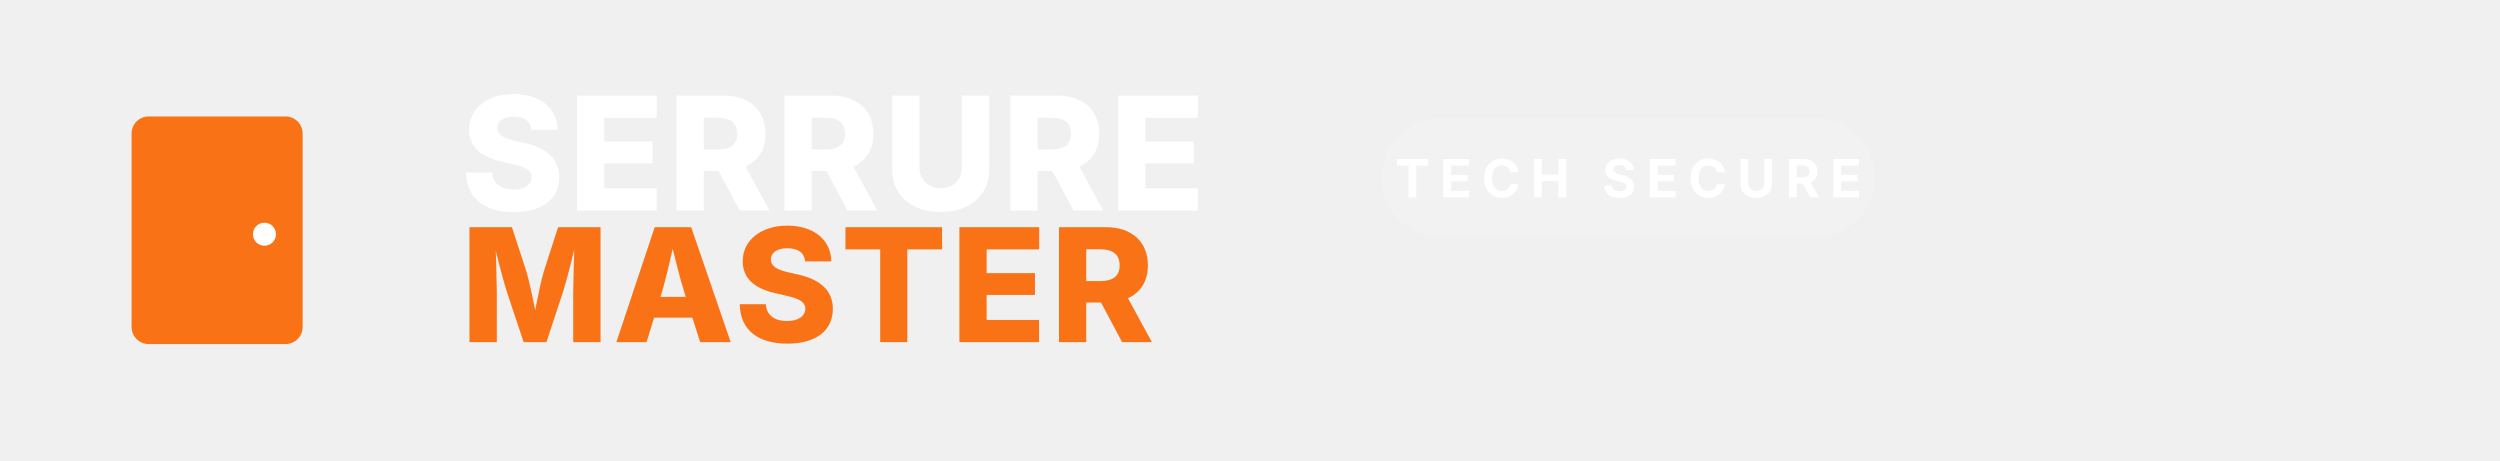
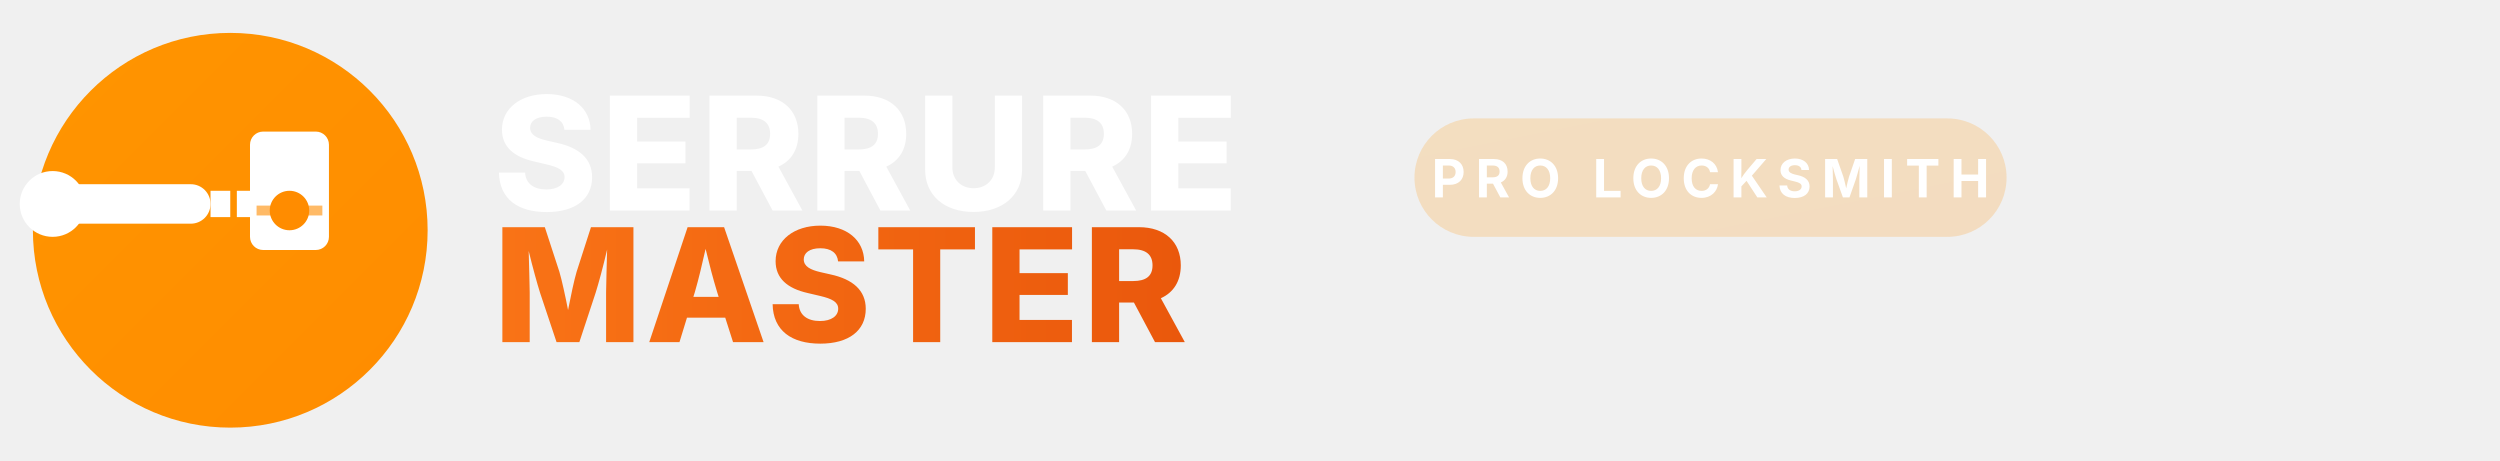
<svg xmlns="http://www.w3.org/2000/svg" viewBox="0 0 380 70">
  <defs>
-     <linearGradient id="cyber_blue" x1="0%" y1="0%" x2="100%" y2="100%">
-       <stop offset="0%" style="stop-color:#ffffff;stop-opacity:1" />
-       <stop offset="100%" style="stop-color:#f5f5f5;stop-opacity:1" />
+     <linearGradient id="orange_gradient" x1="0%" y1="0%" x2="100%" y2="100%">
+       <stop offset="0%" style="stop-color:#FF9500;stop-opacity:1" />
+       <stop offset="100%" style="stop-color:#FF8C00;stop-opacity:1" />
    </linearGradient>
-     <linearGradient id="orange_accent" x1="0%" y1="0%" x2="100%" y2="0%">
+     <linearGradient id="text_gradient" x1="0%" y1="0%" x2="100%" y2="0%">
      <stop offset="0%" style="stop-color:#F97316;stop-opacity:1" />
      <stop offset="100%" style="stop-color:#ea580c;stop-opacity:1" />
    </linearGradient>
  </defs>
-   <g transform="translate(5, 10)">
-     <g transform="translate(28, 25)">
-       <rect x="-13" y="-17.3" width="26" height="34.6" rx="2.6" fill="#F97316" />
-       <circle cx="7.2" cy="0.6" r="1.75" fill="#ffffff" />
-     </g>
+   <circle cx="35" cy="35" r="30" fill="url(#orange_gradient)" />
+   <g transform="translate(8, 28)">
+     <rect x="0" y="0" width="24" height="6" rx="3" fill="white" />
+     <circle cx="0" cy="3" r="5" fill="white" />
+     <rect x="24" y="1" width="3" height="4" fill="white" />
+     <rect x="28" y="1" width="2" height="4" fill="white" />
  </g>
-   <g transform="translate(70, 0)">
+   <g transform="translate(38, 20)">
+     <rect x="0" y="0" width="12" height="18" rx="2" fill="white" />
+     <circle cx="6" cy="12" r="3" fill="#FF8C00" />
+     <line x1="1" y1="12" x2="11" y2="12" stroke="#FF8C00" stroke-width="1.5" opacity="0.6" />
+   </g>
+   <g transform="translate(75, 0)">
    <text x="0" y="32" font-family="Inter, sans-serif" font-weight="800" font-size="24" letter-spacing="0.5" fill="#ffffff">SERRURE</text>
-     <text x="0" y="52" font-family="Inter, sans-serif" font-weight="800" font-size="24" letter-spacing="0.5" fill="#F97316">MASTER</text>
+     <text x="0" y="52" font-family="Inter, sans-serif" font-weight="800" font-size="24" letter-spacing="0.5" fill="url(#text_gradient)">MASTER</text>
    <g transform="translate(140, 18)">
-       <rect x="0" y="0" width="75" height="18" rx="9" fill="#ffffff" opacity="0.15" />
-       <text x="37.5" y="12" font-family="Inter, sans-serif" font-weight="700" font-size="8" fill="#ffffff" letter-spacing="1.5" text-anchor="middle">TECH SECURE</text>
+       <rect x="0" y="0" width="90" height="18" rx="9" fill="url(#orange_gradient)" opacity="0.2" />
+       <text x="45" y="12" font-family="Inter, sans-serif" font-weight="700" font-size="8" fill="#ffffff" letter-spacing="1.5" text-anchor="middle">PRO LOCKSMITH</text>
    </g>
  </g>
</svg>
